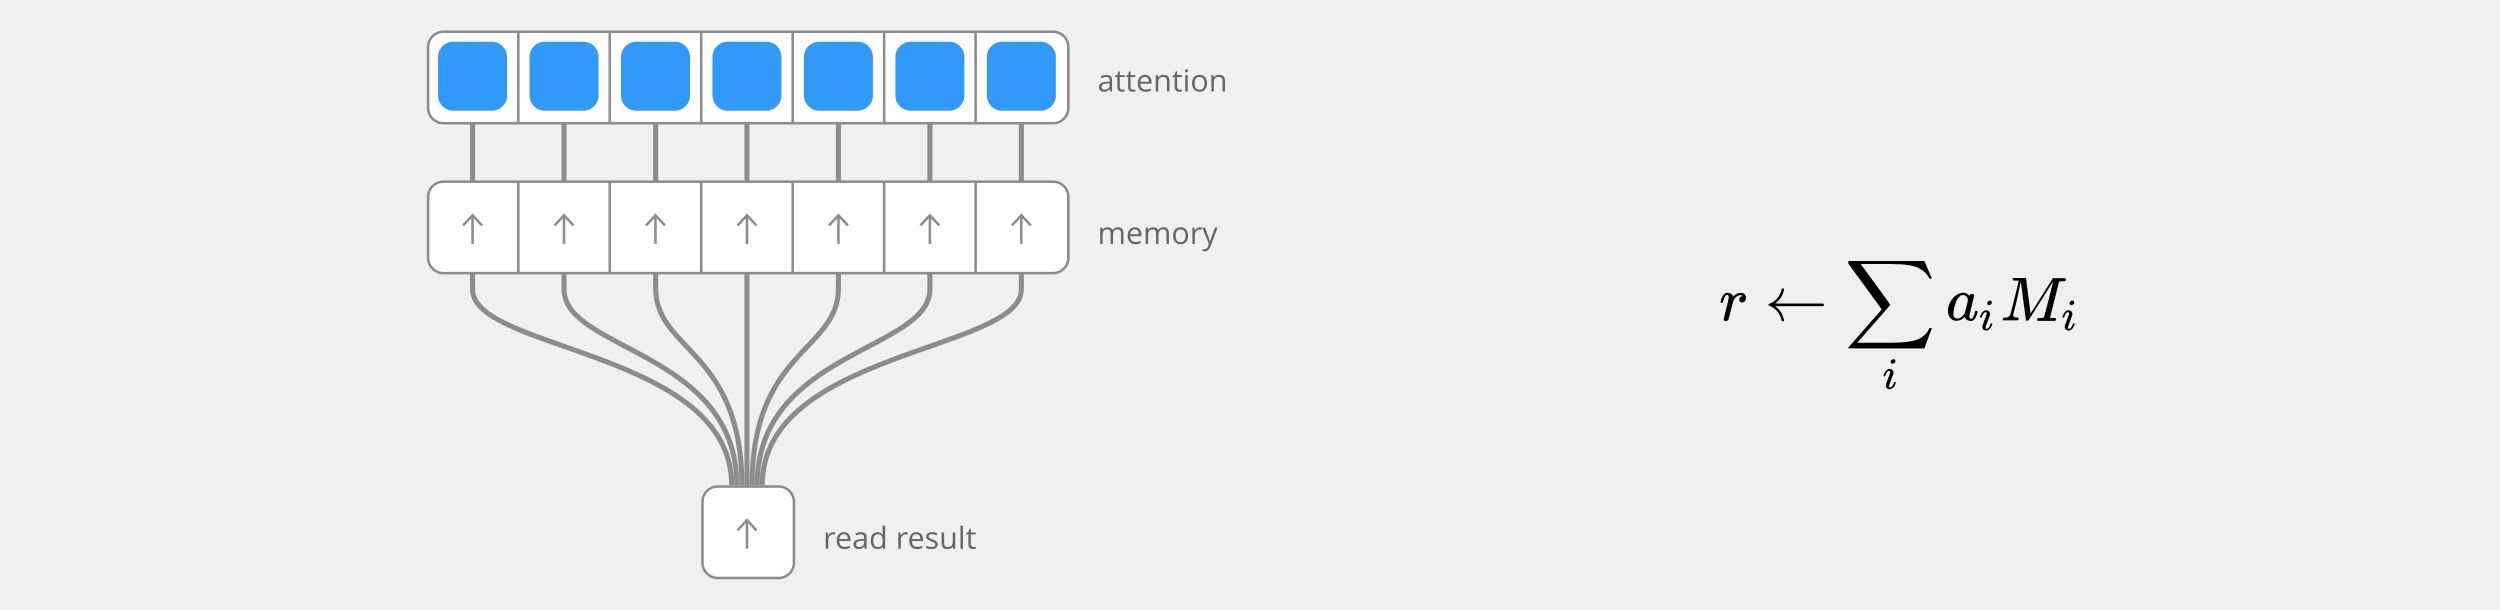
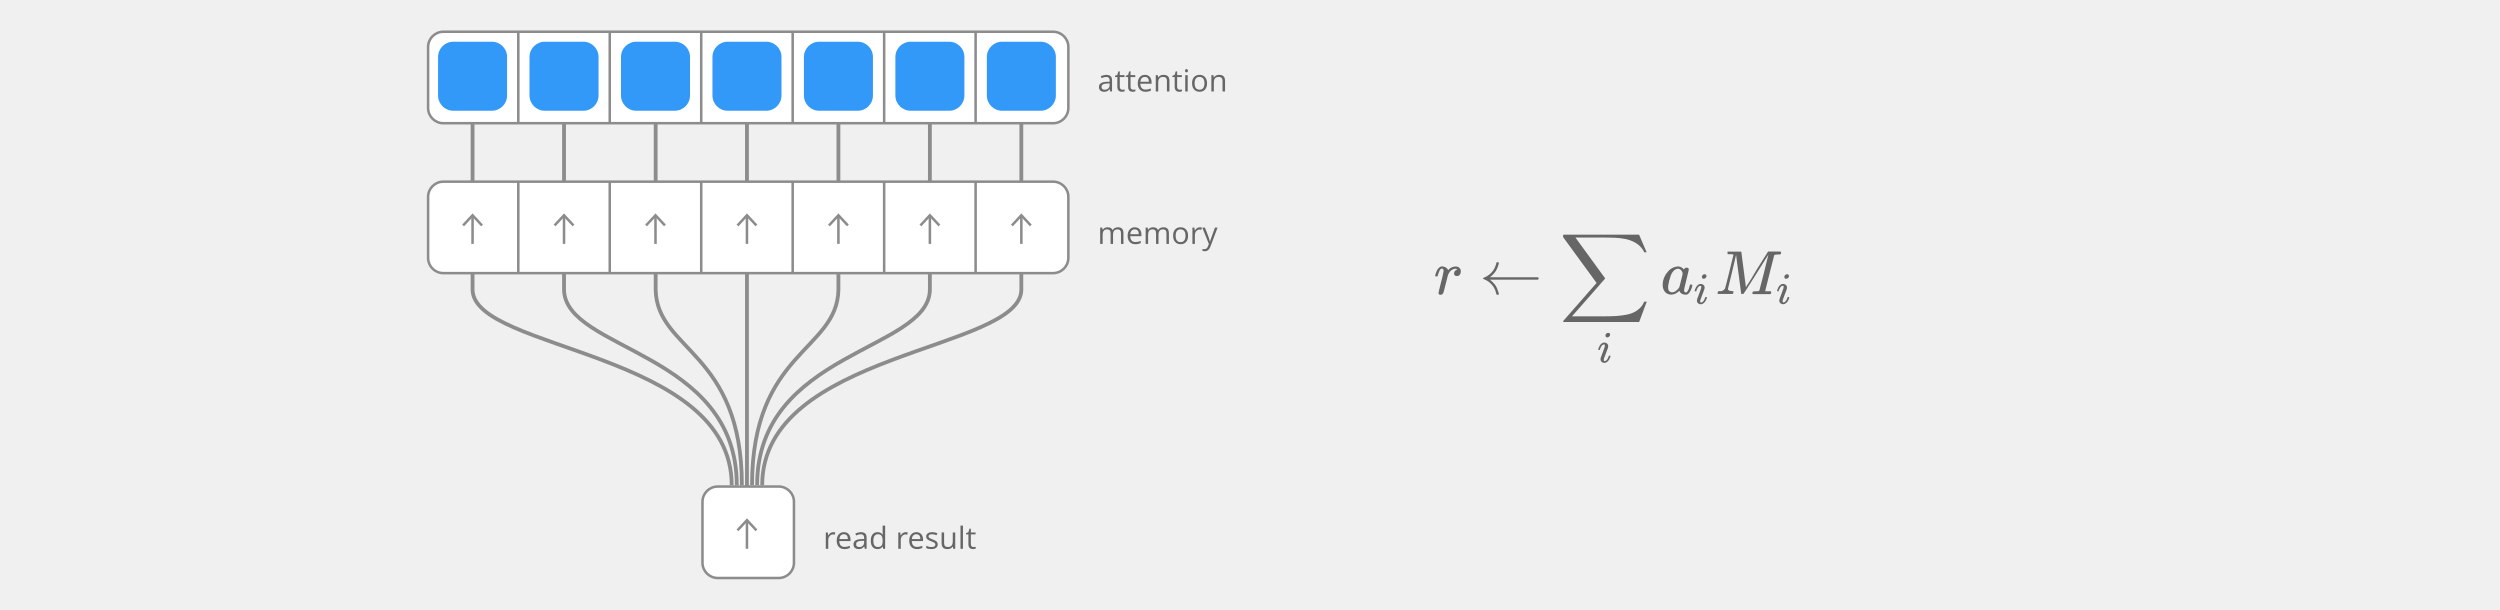
<svg xmlns="http://www.w3.org/2000/svg" xmlns:xlink="http://www.w3.org/1999/xlink" id="edges" width="984" height="240" viewBox="0 0 984 240">
  <defs>
    <symbol id="array-7" data-name="array-7" viewBox="0 0 253 37">
      <rect x="0.5" y="0.5" width="252" height="36" rx="6" ry="6" fill="#fff" stroke="#8c8c8c" stroke-miterlimit="10" />
      <line x1="36" y1="36.5" x2="36" y2="0.5" fill="none" stroke="#8c8c8c" stroke-miterlimit="10" />
      <line x1="72" y1="36.5" x2="72" y2="0.5" fill="none" stroke="#8c8c8c" stroke-miterlimit="10" />
      <line x1="108" y1="36.5" x2="108" y2="0.5" fill="none" stroke="#8c8c8c" stroke-miterlimit="10" />
      <line x1="144" y1="36.5" x2="144" y2="0.5" fill="none" stroke="#8c8c8c" stroke-miterlimit="10" />
      <line x1="180" y1="36.5" x2="180" y2="0.5" fill="none" stroke="#8c8c8c" stroke-miterlimit="10" />
      <line x1="216" y1="36.5" x2="216" y2="0.5" fill="none" stroke="#8c8c8c" stroke-miterlimit="10" />
    </symbol>
    <symbol id="array-1" data-name="array-1" viewBox="0 0 37 37">
      <rect x="0.5" y="0.5" width="36" height="36" rx="6" ry="6" fill="#fff" stroke="#8c8c8c" stroke-miterlimit="10" />
    </symbol>
    <symbol id="array-vector" data-name="array-vector" viewBox="0 0 36 36">
      <rect width="36" height="36" fill="#0080f7" opacity="0" />
      <g>
        <line x1="18" y1="24" x2="18" y2="13.08" fill="none" stroke="#8c8c8c" stroke-miterlimit="10" />
        <polygon points="22.09 16.4 21.36 17.08 18 13.47 14.64 17.08 13.91 16.4 18 12 22.09 16.4" fill="#8c8c8c" />
      </g>
    </symbol>
    <symbol id="array-positive-value" data-name="array-positive-value" viewBox="0 0 36 36">
      <rect width="36" height="36" fill="#0080f7" opacity="0" />
      <rect x="4.42" y="4.42" width="27.17" height="27.17" rx="6" ry="6" fill="#0080f7" opacity="0.8" />
    </symbol>
  </defs>
  <g id="paths">
-     <path id="edge0" d="M186,48v66.12c0.56,24,102,24.22,102,76.88" fill="none" stroke="#8c8c8c" stroke-miterlimit="10" stroke-width="2" />
-     <path id="edge1" d="M222,48v66.12c0.56,24,68,24.22,68,76.88" fill="none" stroke="#8c8c8c" stroke-miterlimit="10" stroke-width="2" />
-     <path id="edge2" d="M258.07,48v66.12c0.56,24,33.93,24.22,33.93,76.88" fill="none" stroke="#8c8c8c" stroke-miterlimit="10" stroke-width="2" />
-     <path id="edge3" d="M294,48V192" fill="none" stroke="#8c8c8c" stroke-miterlimit="10" stroke-width="2" />
-     <path id="edge4" d="M330,48v66.12c-0.56,24-34,24.22-34,76.88" fill="none" stroke="#8c8c8c" stroke-miterlimit="10" stroke-width="2" />
-     <path id="edge5" d="M366,48v66.12c-0.56,24-68,24.22-68,76.88" fill="none" stroke="#8c8c8c" stroke-miterlimit="10" stroke-width="2" />
-     <path id="edge6" d="M402,48v66.12c-0.56,24-102,24.22-102,76.88" fill="none" stroke="#8c8c8c" stroke-miterlimit="10" stroke-width="2" />
+     <path id="edge0" d="M186,48v66.12c0.56,24,102,24.22,102,76.88" fill="none" stroke="#8c8c8c" stroke-miterlimit="10" stroke-width="1.5" />
+     <path id="edge1" d="M222,48v66.12c0.56,24,68,24.22,68,76.88" fill="none" stroke="#8c8c8c" stroke-miterlimit="10" stroke-width="1.5" />
+     <path id="edge2" d="M258.07,48v66.12c0.56,24,33.93,24.22,33.93,76.88" fill="none" stroke="#8c8c8c" stroke-miterlimit="10" stroke-width="1.5" />
+     <path id="edge3" d="M294,48V192" fill="none" stroke="#8c8c8c" stroke-miterlimit="10" stroke-width="1.5" />
+     <path id="edge4" d="M330,48v66.12c-0.56,24-34,24.22-34,76.88" fill="none" stroke="#8c8c8c" stroke-miterlimit="10" stroke-width="1.5" />
+     <path id="edge5" d="M366,48v66.12c-0.56,24-68,24.22-68,76.88" fill="none" stroke="#8c8c8c" stroke-miterlimit="10" stroke-width="1.5" />
+     <path id="edge6" d="M402,48v66.12c-0.56,24-102,24.22-102,76.88" fill="none" stroke="#8c8c8c" stroke-miterlimit="10" stroke-width="1.5" />
  </g>
  <use id="array-7-3" data-name="array-7" width="253" height="37" transform="translate(168 12)" xlink:href="#array-7" />
  <use width="253" height="37" transform="translate(168 71)" xlink:href="#array-7" />
  <use width="37" height="37" transform="translate(276 191)" xlink:href="#array-1" />
  <text transform="translate(432 36)" font-size="12" fill="#666" font-family="Open Sans">attention</text>
  <text transform="translate(432 96)" font-size="12" fill="#666" font-family="Open Sans">memory</text>
  <text transform="translate(324 216)" font-size="12" fill="#666" font-family="Open Sans">read result</text>
  <use id="read-result" width="36" height="36" transform="translate(276 192)" xlink:href="#array-vector" />
  <g id="attention">
    <use width="36" height="36" transform="translate(168 12)" xlink:href="#array-positive-value" />
    <use width="36" height="36" transform="translate(204 12)" xlink:href="#array-positive-value" />
    <use width="36" height="36" transform="translate(240 12)" xlink:href="#array-positive-value" />
    <use width="36" height="36" transform="translate(276 12)" xlink:href="#array-positive-value" />
    <use width="36" height="36" transform="translate(312 12)" xlink:href="#array-positive-value" />
    <use width="36" height="36" transform="translate(348 12)" xlink:href="#array-positive-value" />
    <use width="36" height="36" transform="translate(384 12)" xlink:href="#array-positive-value" />
  </g>
  <g id="memory">
    <use width="36" height="36" transform="translate(168 72)" xlink:href="#array-vector" />
    <use width="36" height="36" transform="translate(204 72)" xlink:href="#array-vector" />
    <use width="36" height="36" transform="translate(240 72)" xlink:href="#array-vector" />
    <use width="36" height="36" transform="translate(276 72)" xlink:href="#array-vector" />
    <use width="36" height="36" transform="translate(312 72)" xlink:href="#array-vector" />
    <use width="36" height="36" transform="translate(348 72)" xlink:href="#array-vector" />
    <use id="array-vector-17" data-name="array-vector" width="36" height="36" transform="translate(384 72)" xlink:href="#array-vector" />
  </g>
-   <g>
-     <path d="M677.19,119.05a1.71,1.71,0,0,0,0-.2l0.12-.54a4.64,4.64,0,0,1,.25-0.76q0.15-.35.37-0.81a2.63,2.63,0,0,1,.49-0.74,5.53,5.53,0,0,1,.64-0.54,1.12,1.12,0,0,1,.81-0.22,2.59,2.59,0,0,1,1.26.3,3,3,0,0,1,.76.54,1.06,1.06,0,0,1,.27.49,0.26,0.26,0,0,0,.07.15,0.87,0.87,0,0,0,.2-0.17,3.63,3.63,0,0,1,2.74-1.28h0.07a1.93,1.93,0,0,1,1.78,1,2.34,2.34,0,0,1,.2.91,2,2,0,0,1-.32,1.18,1.53,1.53,0,0,1-.64.57,1.39,1.39,0,0,1-.62.1,1.12,1.12,0,0,1-.79-0.27,0.92,0.92,0,0,1-.3-0.72,1.6,1.6,0,0,1,1.38-1.58,1.88,1.88,0,0,0-.89-0.32,3.18,3.18,0,0,0-2.54,1.83,3.28,3.28,0,0,0-.37.81q-0.12.42-.84,3.28-0.84,3.45-1,3.68a1.1,1.1,0,0,1-1.06.67,0.84,0.84,0,0,1-.52-0.15,0.89,0.89,0,0,1-.27-0.3,0.37,0.37,0,0,1,0-.25q0-.32,1-4.24a42.9,42.9,0,0,0,1-4.37q0-1-.64-1a1.06,1.06,0,0,0-.89.69,7.17,7.17,0,0,0-.59,1.5,7,7,0,0,1-.27.89,0.82,0.82,0,0,1-.39,0h-0.35A0.41,0.41,0,0,1,677.19,119.05Z" />
-     <path d="M717.93,119.69V120a0.61,0.61,0,0,1-.37.49H698.71l0.42,0.35a6.74,6.74,0,0,1,.72.67q0.35,0.37.81,0.91a5,5,0,0,1,.81,1.38q0.35,0.84.64,1.75a2.77,2.77,0,0,1,.12.62q0,0.27-.49.27h-0.25a0.2,0.2,0,0,1-.15-0.1,1,1,0,0,1-.12-0.22,2.39,2.39,0,0,1-.1-0.47,7.53,7.53,0,0,0-1.68-3.21,7.61,7.61,0,0,0-3-2.1A1,1,0,0,1,696,120a0.29,0.29,0,0,1,.1-0.25,1.64,1.64,0,0,1,.35-0.17,7.58,7.58,0,0,0,2.1-1.23,7.32,7.32,0,0,0,1.41-1.5,8.49,8.49,0,0,0,.79-1.46,12.1,12.1,0,0,0,.42-1.13l0.07-.42a1.82,1.82,0,0,1,.07-0.2,0.27,0.27,0,0,1,.12-0.1,0.76,0.76,0,0,1,.32,0q0.49,0,.49.27a2.77,2.77,0,0,1-.12.62,10.39,10.39,0,0,1-.62,1.7,7.12,7.12,0,0,1-.79,1.33q-0.42.54-.76,0.91a7.36,7.36,0,0,1-.74.69l-0.49.42h18.85a0.61,0.61,0,0,1,.37.49v-0.27Z" />
-     <path d="M727.65,102.74s5,0,14.93,0h14.85l1.43,3.33q1.46,3.4,1.55,3.6h-1l-0.17-.35a8.34,8.34,0,0,0-1.38-1.92,10.35,10.35,0,0,0-2.74-1.9,13.51,13.51,0,0,0-3.48-1.06,28.7,28.7,0,0,0-3.73-.42q-1.75-.07-4.51-0.1H732.36l0.2,0.27Q744,119.77,744,119.91a0.22,0.22,0,0,1,0,.15l-6.51,7.45-6.51,7.4s1.74,0,5.21,0h3.48q2.2,0,3.16,0,3.36,0,5.43-.12a31.69,31.69,0,0,0,4.12-.52,11.36,11.36,0,0,0,3.48-1.21,9.25,9.25,0,0,0,2.54-2.15,7.82,7.82,0,0,0,1-1.78h1s-0.06.19-.17,0.52-0.32.86-.62,1.6-0.55,1.43-.76,2.07l-1.43,3.82-14.83,0q-14.85,0-14.93,0a0.21,0.21,0,0,1-.15-0.22,0.38,0.38,0,0,1,0-.15l13.15-15s-0.27-.39-0.81-1.11-1.41-1.91-2.59-3.55-2.25-3.11-3.21-4.39l-6.56-9,0-.37A0.8,0.8,0,0,1,727.65,102.74Z" />
-     <path d="M741.34,147.89a1.91,1.91,0,0,1,.16-0.54,8.37,8.37,0,0,1,.42-0.89,2.88,2.88,0,0,1,.77-0.89,1.58,1.58,0,0,1,1-.38,1.65,1.65,0,0,1,1.13.4,1.42,1.42,0,0,1,.47,1.08,3.38,3.38,0,0,1-.24,1q-0.24.68-.7,1.83t-0.73,2a2.86,2.86,0,0,0-.09.56q0,0.44.3,0.44a1.15,1.15,0,0,0,.33-0.05,1.19,1.19,0,0,0,.4-0.24,2.36,2.36,0,0,0,.47-0.61,5.07,5.07,0,0,0,.44-1,0.72,0.72,0,0,1,.09-0.24,0.64,0.64,0,0,1,.3,0q0.35,0,.35.17a1.91,1.91,0,0,1-.16.54,6.87,6.87,0,0,1-.44.89,2.91,2.91,0,0,1-.79.87,1.76,1.76,0,0,1-1.08.38,1.64,1.64,0,0,1-1-.37,1.37,1.37,0,0,1-.49-1.12,1.75,1.75,0,0,1,.09-0.56q0.09-.26.75-2t0.77-2.11a2.89,2.89,0,0,0,.12-0.68q0-.42-0.3-0.42h0a1.22,1.22,0,0,0-1,.58,4.06,4.06,0,0,0-.66,1.47l0,0.05a0.13,0.13,0,0,0,0,.05,0,0,0,0,1,0,0l-0.05,0h-0.45A0.29,0.29,0,0,1,741.34,147.89Zm2.84-5.46a1,1,0,0,1,.33-0.73,1.15,1.15,0,0,1,.77-0.33,0.71,0.71,0,0,1,.52.21,0.77,0.77,0,0,1,.23.52,1,1,0,0,1-.35.73,1.17,1.17,0,0,1-.77.35,0.79,0.79,0,0,1-.49-0.17A0.72,0.72,0,0,1,744.18,142.43Z" />
-     <path d="M774.57,118a2.23,2.23,0,0,0-.12-0.54,2.35,2.35,0,0,0-.57-0.86,1.58,1.58,0,0,0-1.13-.49,2.37,2.37,0,0,0-1.65.76,5.16,5.16,0,0,0-1.23,2,19.7,19.7,0,0,0-1,4v0.27a1.32,1.32,0,0,1,0,.3,2.07,2.07,0,0,0,.44,1.53,1.59,1.59,0,0,0,1.06.44,2.79,2.79,0,0,0,1.85-.81,4.15,4.15,0,0,0,1.09-1.26q0-.1.67-2.64T774.57,118Zm-7.85,4.22a7.29,7.29,0,0,1,1.88-4.74,5.52,5.52,0,0,1,4.22-2.27,2.8,2.8,0,0,1,2.22,1.21,1.23,1.23,0,0,1,1.13-.74,0.88,0.88,0,0,1,.57.2,0.61,0.61,0,0,1,.25.49q0,0.32-.91,3.95t-0.94,4.1a1.32,1.32,0,0,0,.17.81,0.72,0.72,0,0,0,.52.22,1.07,1.07,0,0,0,.49-0.22,5.59,5.59,0,0,0,1-2.37,0.92,0.92,0,0,1,.25-0.52,0.72,0.72,0,0,1,.25,0h0.1q0.47,0,.47.22a3.91,3.91,0,0,1-.12.67,7.74,7.74,0,0,1-.49,1.33,4.2,4.2,0,0,1-.79,1.23,2.44,2.44,0,0,1-.79.52,2.63,2.63,0,0,1-.59,0,2.52,2.52,0,0,1-1.41-.37,1.89,1.89,0,0,1-.74-0.76l-0.15-.37s0,0-.1,0l-0.1.1a4.33,4.33,0,0,1-3,1.38,3.37,3.37,0,0,1-2.39-1A4.16,4.16,0,0,1,766.73,122.26Z" />
-     <path d="M779.33,124.82a1.91,1.91,0,0,1,.16-0.54,8.37,8.37,0,0,1,.42-0.89,2.88,2.88,0,0,1,.77-0.89,1.58,1.58,0,0,1,1-.38,1.65,1.65,0,0,1,1.13.4,1.42,1.42,0,0,1,.47,1.08,3.38,3.38,0,0,1-.24,1q-0.24.68-.7,1.83t-0.73,2a2.86,2.86,0,0,0-.09.56q0,0.44.3,0.44a1.15,1.15,0,0,0,.33-0.05,1.19,1.19,0,0,0,.4-0.24,2.36,2.36,0,0,0,.47-0.61,5.07,5.07,0,0,0,.44-1,0.72,0.72,0,0,1,.09-0.24,0.64,0.64,0,0,1,.3,0q0.35,0,.35.17a1.91,1.91,0,0,1-.16.54,6.87,6.87,0,0,1-.44.89,2.91,2.91,0,0,1-.79.87,1.76,1.76,0,0,1-1.08.38,1.64,1.64,0,0,1-1-.37,1.37,1.37,0,0,1-.49-1.12,1.75,1.75,0,0,1,.09-0.56q0.09-.26.75-2t0.77-2.11a2.89,2.89,0,0,0,.12-0.68q0-.42-0.3-0.42h0a1.22,1.22,0,0,0-1,.58,4.06,4.06,0,0,0-.66,1.47l0,0.05a0.13,0.13,0,0,0,0,.05,0,0,0,0,1,0,0l-0.05,0h-0.45A0.29,0.29,0,0,1,779.33,124.82Zm2.84-5.46a1,1,0,0,1,.33-0.73,1.15,1.15,0,0,1,.77-0.33,0.71,0.71,0,0,1,.52.21,0.77,0.77,0,0,1,.23.52,1,1,0,0,1-.35.73,1.17,1.17,0,0,1-.77.35,0.79,0.79,0,0,1-.49-0.17A0.72,0.72,0,0,1,782.17,119.36Z" />
-     <path d="M794.58,110.61a2.69,2.69,0,0,0-1.41-.2,7.1,7.1,0,0,1-.76,0,0.21,0.21,0,0,1-.17-0.25s0-.11,0-0.27l0-.17a0.74,0.74,0,0,0,0-.12,0.43,0.43,0,0,1,0-.12q0-.1,0-0.07s0,0,.1,0a0.13,0.13,0,0,1,.12,0,0.35,0.35,0,0,0,.2,0l0.3,0h0.74l1.11,0h2.24a0.49,0.49,0,0,1,.39.12q0,0.1.91,7l0.89,6.88,0.57-.91q0.59-.89,1.58-2.47l2.17-3.45q4.32-6.88,4.37-6.93l0.07-.07,0.1-.07,0.15,0h3.36a6,6,0,0,0,.72,0q0.84,0,.84.27a2,2,0,0,1-.07.42q-0.07.3-.07,0.32a1.46,1.46,0,0,1-.91.15,11,11,0,0,0-1.26.07,0.71,0.71,0,0,0-.44.27q-0.07.12-1.78,7t-1.73,6.93a0.2,0.2,0,0,0,0,.12l0.17,0.1a0.79,0.79,0,0,0,.42,0,4,4,0,0,1,.81,0h0.76a0.89,0.89,0,0,1,.15.27,1.63,1.63,0,0,1-.17.74,0.54,0.54,0,0,1-.39.12l-1,0q-0.89,0-2.27,0h-2.27a7.28,7.28,0,0,0-.86,0q-0.42,0-.42-0.25s0-.15,0-0.35a0.77,0.77,0,0,1,.2-0.44,2,2,0,0,1,.57-0.07q0.67,0,1.48-.07a0.66,0.66,0,0,0,.47-0.3q0-.1.94-3.6t1.75-7l0.86-3.48-4.79,7.62q-4.84,7.7-5,7.82l-0.1,0a0.8,0.8,0,0,1-.39.07,0.44,0.44,0,0,1-.44-0.17q0-.1-1-7.65l-1-7.57L794,117.4q-1.65,6.56-1.65,6.78,0.15,0.81,1.78.81h0.25a0.48,0.48,0,0,1,.17.22,1.15,1.15,0,0,1-.07.44,0.77,0.77,0,0,1-.2.44,1.17,1.17,0,0,1-.27,0h-0.3l-0.84,0q-0.59,0-1.58,0l-1.53,0-0.91,0a1.33,1.33,0,0,1-.47,0,0.22,0.22,0,0,1-.1-0.22,2.62,2.62,0,0,1,.07-0.35,1.5,1.5,0,0,1,.12-0.37,0.58,0.58,0,0,1,.54-0.15,2.18,2.18,0,0,0,2.2-1q0.1-.15,1.7-6.61T794.58,110.61Z" />
-     <path d="M811.75,124.82a1.91,1.91,0,0,1,.16-0.54,8.39,8.39,0,0,1,.42-0.89,2.88,2.88,0,0,1,.77-0.89,1.58,1.58,0,0,1,1-.38,1.65,1.65,0,0,1,1.13.4,1.42,1.42,0,0,1,.47,1.08,3.38,3.38,0,0,1-.24,1q-0.24.68-.7,1.83t-0.73,2a2.86,2.86,0,0,0-.09.56q0,0.44.3,0.44a1.15,1.15,0,0,0,.33-0.05,1.19,1.19,0,0,0,.4-0.24,2.36,2.36,0,0,0,.47-0.61,5.06,5.06,0,0,0,.44-1,0.72,0.72,0,0,1,.09-0.24,0.64,0.64,0,0,1,.3,0q0.35,0,.35.17a1.91,1.91,0,0,1-.16.54,6.87,6.87,0,0,1-.44.89,2.91,2.91,0,0,1-.79.87,1.76,1.76,0,0,1-1.08.38,1.64,1.64,0,0,1-1-.37,1.37,1.37,0,0,1-.49-1.12,1.75,1.75,0,0,1,.09-0.56q0.09-.26.75-2t0.77-2.11a2.89,2.89,0,0,0,.12-0.68q0-.42-0.3-0.42h0a1.22,1.22,0,0,0-1,.58,4.06,4.06,0,0,0-.66,1.47l0,0.05a0.13,0.13,0,0,0,0,.05,0,0,0,0,1,0,0l-0.05,0h-0.45A0.29,0.29,0,0,1,811.75,124.82Zm2.84-5.46a1,1,0,0,1,.33-0.73,1.15,1.15,0,0,1,.77-0.33,0.71,0.71,0,0,1,.52.21,0.77,0.77,0,0,1,.23.52,1,1,0,0,1-.35.73,1.17,1.17,0,0,1-.77.35,0.79,0.79,0,0,1-.49-0.17A0.72,0.72,0,0,1,814.59,119.36Z" />
-   </g>
+   <path d="M564.91,108.67a1.71,1.71,0,0,0,0-.2l0.12-.54a4.64,4.64,0,0,1,.25-0.76q0.15-.35.37-0.81a2.63,2.63,0,0,1,.49-0.74,5.53,5.53,0,0,1,.64-0.54,1.12,1.12,0,0,1,.81-0.22,2.59,2.59,0,0,1,1.26.3,3,3,0,0,1,.76.54,1.06,1.06,0,0,1,.27.49,0.26,0.26,0,0,0,.07.15,0.87,0.87,0,0,0,.2-0.17,3.63,3.63,0,0,1,2.74-1.28H573a1.93,1.93,0,0,1,1.78,1,2.34,2.34,0,0,1,.2.91,2,2,0,0,1-.32,1.18,1.53,1.53,0,0,1-.64.57,1.39,1.39,0,0,1-.62.1,1.12,1.12,0,0,1-.79-0.27,0.92,0.92,0,0,1-.3-0.72,1.6,1.6,0,0,1,1.38-1.58,1.88,1.88,0,0,0-.89-0.32,3.18,3.18,0,0,0-2.54,1.83,3.28,3.28,0,0,0-.37.81q-0.12.42-.84,3.28-0.84,3.45-1,3.68a1.1,1.1,0,0,1-1.06.67,0.84,0.84,0,0,1-.52-0.15,0.89,0.89,0,0,1-.27-0.3,0.37,0.37,0,0,1,0-.25q0-.32,1-4.24a42.9,42.9,0,0,0,1-4.37q0-1-.64-1a1.06,1.06,0,0,0-.89.69,7.17,7.17,0,0,0-.59,1.5,7,7,0,0,1-.27.89,0.82,0.82,0,0,1-.39,0h-0.35A0.41,0.41,0,0,1,564.91,108.67Z" fill="#666" />
+   <path d="M605.64,109.32v0.27a0.61,0.61,0,0,1-.37.49H586.43l0.42,0.35a6.74,6.74,0,0,1,.72.67q0.35,0.37.81,0.91a5,5,0,0,1,.81,1.38q0.35,0.84.64,1.75a2.77,2.77,0,0,1,.12.62q0,0.27-.49.27h-0.25a0.2,0.2,0,0,1-.15-0.1,1,1,0,0,1-.12-0.22,2.39,2.39,0,0,1-.1-0.47,7.53,7.53,0,0,0-1.68-3.21,7.61,7.61,0,0,0-3-2.1,1,1,0,0,1-.44-0.27,0.29,0.29,0,0,1,.1-0.25,1.64,1.64,0,0,1,.35-0.17,7.58,7.58,0,0,0,2.1-1.23,7.32,7.32,0,0,0,1.41-1.5,8.49,8.49,0,0,0,.79-1.46,12.1,12.1,0,0,0,.42-1.13l0.07-.42a1.82,1.82,0,0,1,.07-0.2,0.27,0.27,0,0,1,.12-0.1,0.76,0.76,0,0,1,.32,0q0.49,0,.49.27a2.77,2.77,0,0,1-.12.62,10.39,10.39,0,0,1-.62,1.7,7.12,7.12,0,0,1-.79,1.33q-0.42.54-.76,0.91a7.36,7.36,0,0,1-.74.69l-0.49.42h18.85a0.61,0.61,0,0,1,.37.49v-0.27Z" fill="#666" />
+   <path d="M615.36,92.37s5,0,14.93,0h14.85l1.43,3.33q1.46,3.4,1.55,3.6h-1L647,98.9A8.34,8.34,0,0,0,645.59,97a10.35,10.35,0,0,0-2.74-1.9A13.51,13.51,0,0,0,639.37,94a28.7,28.7,0,0,0-3.73-.42q-1.75-.07-4.51-0.1H620.08l0.2,0.27q11.42,15.62,11.47,15.76a0.22,0.22,0,0,1,0,.15l-6.51,7.45-6.51,7.4s1.74,0,5.21,0h3.48q2.2,0,3.16,0,3.36,0,5.43-.12a31.69,31.69,0,0,0,4.12-.52,11.36,11.36,0,0,0,3.48-1.21,9.25,9.25,0,0,0,2.54-2.15,7.82,7.82,0,0,0,1-1.78h1s-0.06.19-.17,0.52-0.32.86-.62,1.6-0.55,1.43-.76,2.07l-1.43,3.82-14.83,0q-14.85,0-14.93,0a0.21,0.21,0,0,1-.15-0.22,0.38,0.38,0,0,1,0-.15l13.15-15s-0.27-.39-0.81-1.11-1.41-1.91-2.59-3.55-2.25-3.11-3.21-4.39l-6.56-9,0-.37A0.8,0.8,0,0,1,615.36,92.37Z" fill="#666" />
+   <path d="M629.05,137.52a1.91,1.91,0,0,1,.16-0.54,8.37,8.37,0,0,1,.42-0.89,2.88,2.88,0,0,1,.77-0.89,1.58,1.58,0,0,1,1-.38,1.65,1.65,0,0,1,1.13.4,1.42,1.42,0,0,1,.47,1.08,3.38,3.38,0,0,1-.24,1q-0.24.68-.7,1.83t-0.73,2a2.86,2.86,0,0,0-.09.56q0,0.44.3,0.44a1.15,1.15,0,0,0,.33-0.05,1.19,1.19,0,0,0,.4-0.24,2.36,2.36,0,0,0,.47-0.61,5.07,5.07,0,0,0,.44-1,0.72,0.72,0,0,1,.09-0.24,0.64,0.64,0,0,1,.3,0q0.35,0,.35.17a1.91,1.91,0,0,1-.16.54,6.87,6.87,0,0,1-.44.89,2.91,2.91,0,0,1-.79.87,1.76,1.76,0,0,1-1.08.38,1.64,1.64,0,0,1-1-.37,1.37,1.37,0,0,1-.49-1.12,1.75,1.75,0,0,1,.09-0.56q0.09-.26.75-2t0.77-2.11a2.89,2.89,0,0,0,.12-0.68q0-.42-0.3-0.42h0a1.22,1.22,0,0,0-1,.58,4.06,4.06,0,0,0-.66,1.47l0,0.05a0.13,0.13,0,0,0,0,.05,0,0,0,0,1,0,0l-0.05,0h-0.45A0.29,0.29,0,0,1,629.05,137.52Zm2.84-5.46a1,1,0,0,1,.33-0.73A1.15,1.15,0,0,1,633,131a0.71,0.71,0,0,1,.52.21,0.77,0.77,0,0,1,.23.52,1,1,0,0,1-.35.73,1.17,1.17,0,0,1-.77.35,0.79,0.79,0,0,1-.49-0.17A0.72,0.72,0,0,1,631.9,132.06Z" fill="#666" />
+   <path d="M662.29,107.66a2.23,2.23,0,0,0-.12-0.54,2.35,2.35,0,0,0-.57-0.86,1.58,1.58,0,0,0-1.13-.49,2.37,2.37,0,0,0-1.65.76,5.16,5.16,0,0,0-1.23,2,19.7,19.7,0,0,0-1,4v0.27a1.32,1.32,0,0,1,0,.3,2.07,2.07,0,0,0,.44,1.53,1.59,1.59,0,0,0,1.06.44,2.79,2.79,0,0,0,1.85-.81A4.15,4.15,0,0,0,661,113q0-.1.67-2.64T662.29,107.66Zm-7.85,4.22a7.29,7.29,0,0,1,1.88-4.74,5.52,5.52,0,0,1,4.22-2.27,2.8,2.8,0,0,1,2.22,1.21,1.23,1.23,0,0,1,1.13-.74,0.88,0.88,0,0,1,.57.2,0.61,0.61,0,0,1,.25.49q0,0.32-.91,3.95t-0.94,4.1a1.32,1.32,0,0,0,.17.81,0.72,0.72,0,0,0,.52.22,1.07,1.07,0,0,0,.49-0.22,5.59,5.59,0,0,0,1-2.37,0.92,0.92,0,0,1,.25-0.52,0.72,0.72,0,0,1,.25,0h0.1q0.47,0,.47.22a3.91,3.91,0,0,1-.12.67,7.74,7.74,0,0,1-.49,1.33,4.2,4.2,0,0,1-.79,1.23,2.44,2.44,0,0,1-.79.52,2.63,2.63,0,0,1-.59,0,2.52,2.52,0,0,1-1.41-.37,1.89,1.89,0,0,1-.74-0.76L661,114.5s0,0-.1,0l-0.1.1a4.33,4.33,0,0,1-3,1.38,3.37,3.37,0,0,1-2.39-1A4.16,4.16,0,0,1,654.44,111.88Z" fill="#666" />
+   <path d="M667,114.45a1.91,1.91,0,0,1,.16-0.54,8.37,8.37,0,0,1,.42-0.89,2.88,2.88,0,0,1,.77-0.89,1.58,1.58,0,0,1,1-.38,1.65,1.65,0,0,1,1.13.4,1.42,1.42,0,0,1,.47,1.08,3.38,3.38,0,0,1-.24,1q-0.24.68-.7,1.83t-0.73,2a2.86,2.86,0,0,0-.09.56q0,0.44.3,0.44a1.15,1.15,0,0,0,.33-0.05,1.19,1.19,0,0,0,.4-0.24,2.36,2.36,0,0,0,.47-0.61,5.07,5.07,0,0,0,.44-1,0.72,0.72,0,0,1,.09-0.24,0.64,0.64,0,0,1,.3,0q0.35,0,.35.17a1.91,1.91,0,0,1-.16.54,6.87,6.87,0,0,1-.44.89,2.91,2.91,0,0,1-.79.87,1.76,1.76,0,0,1-1.08.38,1.64,1.64,0,0,1-1-.37,1.37,1.37,0,0,1-.49-1.12,1.75,1.75,0,0,1,.09-0.56q0.09-.26.75-2t0.77-2.11a2.89,2.89,0,0,0,.12-0.68q0-.42-0.3-0.42h0a1.22,1.22,0,0,0-1,.58,4.06,4.06,0,0,0-.66,1.47l0,0.05a0.13,0.13,0,0,0,0,.05,0,0,0,0,1,0,0l-0.05,0h-0.45A0.29,0.29,0,0,1,667,114.45Zm2.84-5.46a1,1,0,0,1,.33-0.73,1.15,1.15,0,0,1,.77-0.33,0.71,0.71,0,0,1,.52.21,0.77,0.77,0,0,1,.23.52,1,1,0,0,1-.35.73,1.17,1.17,0,0,1-.77.35,0.79,0.79,0,0,1-.49-0.17A0.72,0.72,0,0,1,669.89,109Z" fill="#666" />
+   <path d="M682.3,100.24a2.69,2.69,0,0,0-1.41-.2,7.1,7.1,0,0,1-.76,0,0.21,0.21,0,0,1-.17-0.25s0-.11,0-0.27l0-.17a0.74,0.74,0,0,0,0-.12,0.43,0.43,0,0,1,0-.12q0-.1,0-0.07s0,0,.1,0a0.13,0.13,0,0,1,.12,0,0.35,0.35,0,0,0,.2,0l0.3,0h0.74l1.11,0H685a0.49,0.49,0,0,1,.39.12q0,0.1.91,7l0.89,6.88,0.57-.91q0.59-.89,1.58-2.47L691.5,106q4.32-6.88,4.37-6.93l0.07-.07L696,99l0.15,0h3.36a6,6,0,0,0,.72,0q0.84,0,.84.27a2,2,0,0,1-.07.42q-0.07.3-.07,0.32a1.46,1.46,0,0,1-.91.15,11,11,0,0,0-1.26.07,0.71,0.71,0,0,0-.44.27q-0.07.12-1.78,7t-1.73,6.93a0.2,0.2,0,0,0,0,.12l0.17,0.1a0.79,0.79,0,0,0,.42,0,4,4,0,0,1,.81,0H697a0.89,0.89,0,0,1,.15.27,1.63,1.63,0,0,1-.17.74,0.54,0.54,0,0,1-.39.12l-1,0q-0.89,0-2.27,0h-2.27a7.28,7.28,0,0,0-.86,0q-0.42,0-.42-0.25s0-.15,0-0.35a0.77,0.77,0,0,1,.2-0.44,2,2,0,0,1,.57-0.07q0.67,0,1.48-.07a0.66,0.66,0,0,0,.47-0.3q0-.1.94-3.6t1.75-7l0.86-3.48-4.79,7.62q-4.84,7.7-5,7.82l-0.1,0a0.8,0.8,0,0,1-.39.07,0.44,0.44,0,0,1-.44-0.17q0-.1-1-7.65l-1-7.57L681.75,107q-1.65,6.56-1.65,6.78,0.15,0.81,1.78.81h0.25a0.48,0.48,0,0,1,.17.22,1.15,1.15,0,0,1-.07.44,0.77,0.77,0,0,1-.2.44,1.17,1.17,0,0,1-.27,0h-0.3l-0.84,0q-0.59,0-1.58,0l-1.53,0-0.91,0a1.33,1.33,0,0,1-.47,0,0.22,0.22,0,0,1-.1-0.22,2.62,2.62,0,0,1,.07-0.35,1.5,1.5,0,0,1,.12-0.37,0.58,0.58,0,0,1,.54-0.15,2.18,2.18,0,0,0,2.2-1q0.1-.15,1.7-6.61T682.3,100.24Z" fill="#666" />
+   <path d="M699.46,114.45a1.91,1.91,0,0,1,.16-0.54A8.39,8.39,0,0,1,700,113a2.88,2.88,0,0,1,.77-0.89,1.58,1.58,0,0,1,1-.38,1.65,1.65,0,0,1,1.13.4,1.42,1.42,0,0,1,.47,1.08,3.38,3.38,0,0,1-.24,1q-0.24.68-.7,1.83t-0.73,2a2.86,2.86,0,0,0-.09.56q0,0.44.3,0.44a1.15,1.15,0,0,0,.33-0.05,1.19,1.19,0,0,0,.4-0.24,2.36,2.36,0,0,0,.47-0.61,5.06,5.06,0,0,0,.44-1,0.72,0.72,0,0,1,.09-0.24,0.64,0.64,0,0,1,.3,0q0.35,0,.35.17a1.91,1.91,0,0,1-.16.54,6.87,6.87,0,0,1-.44.89,2.91,2.91,0,0,1-.79.87,1.76,1.76,0,0,1-1.08.38,1.64,1.64,0,0,1-1-.37,1.37,1.37,0,0,1-.49-1.12,1.75,1.75,0,0,1,.09-0.56q0.09-.26.75-2t0.77-2.11a2.89,2.89,0,0,0,.12-0.68q0-.42-0.3-0.42h0a1.22,1.22,0,0,0-1,.58,4.06,4.06,0,0,0-.66,1.47l0,0.05a0.13,0.13,0,0,0,0,.05,0,0,0,0,1,0,0l-0.05,0h-0.45A0.29,0.29,0,0,1,699.46,114.45Zm2.84-5.46a1,1,0,0,1,.33-0.73,1.15,1.15,0,0,1,.77-0.33,0.71,0.71,0,0,1,.52.21,0.77,0.77,0,0,1,.23.52,1,1,0,0,1-.35.73,1.17,1.17,0,0,1-.77.35,0.79,0.79,0,0,1-.49-0.17A0.72,0.72,0,0,1,702.31,109Z" fill="#666" />
</svg>
